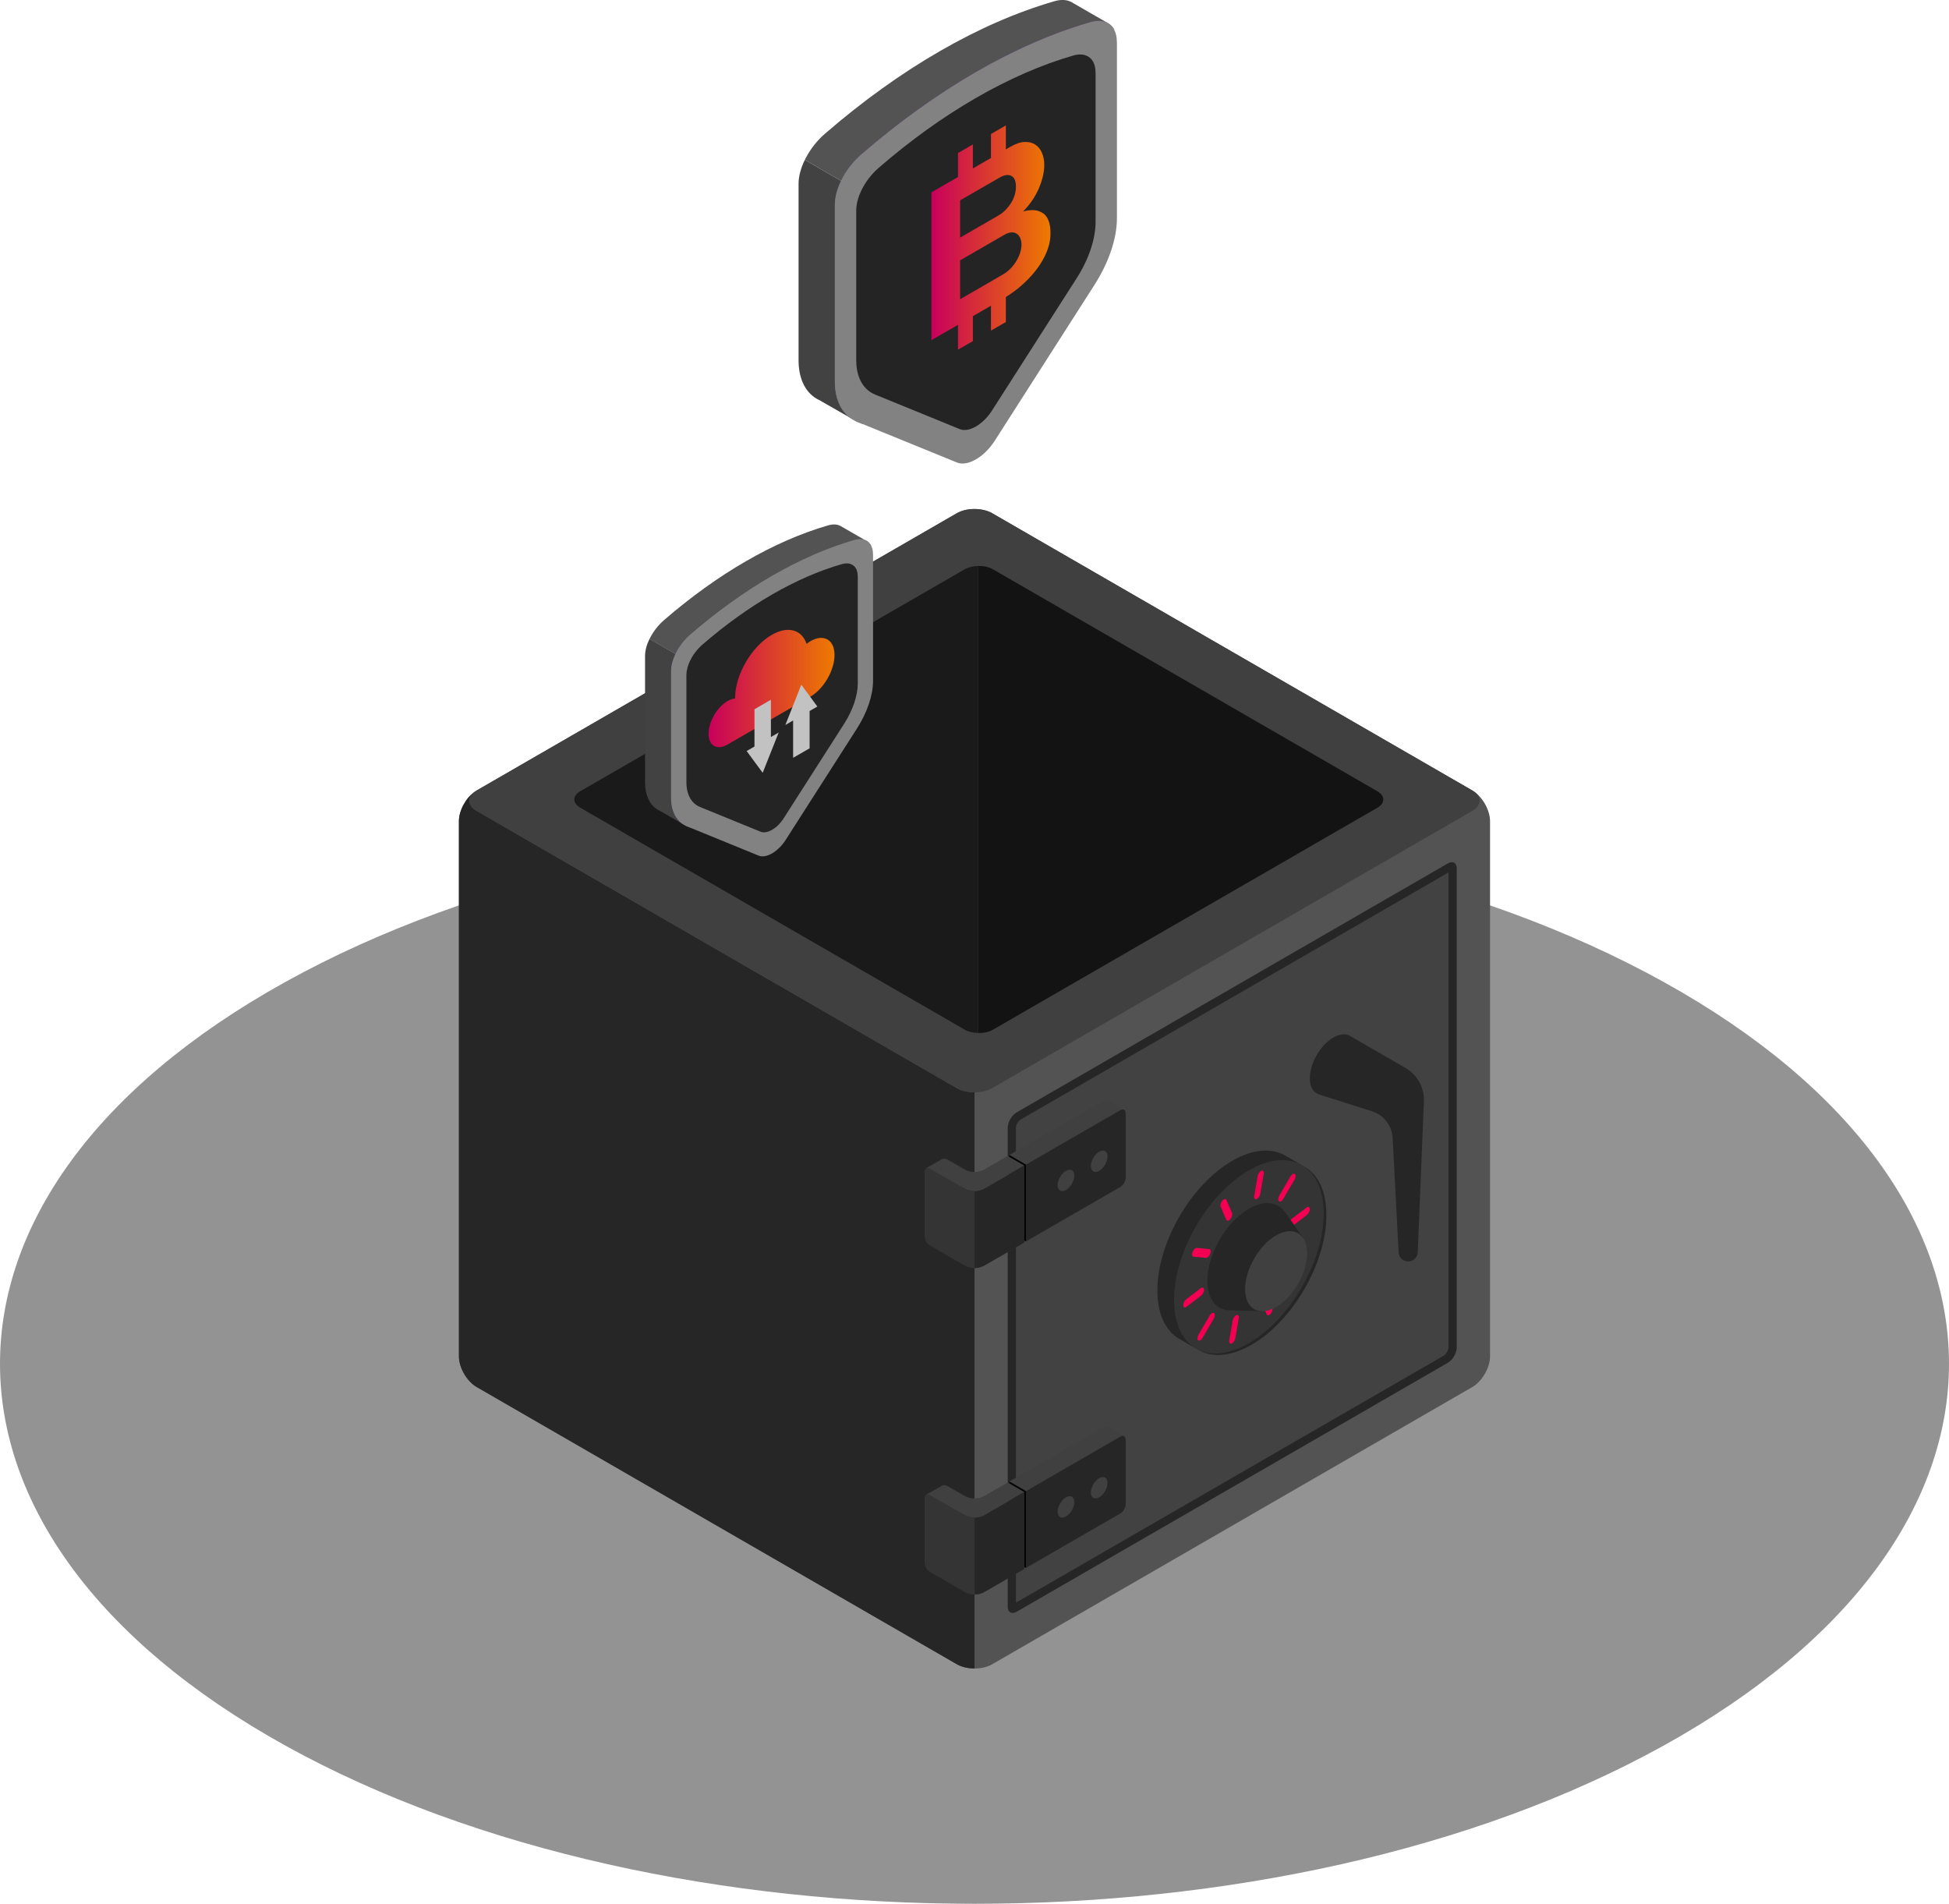
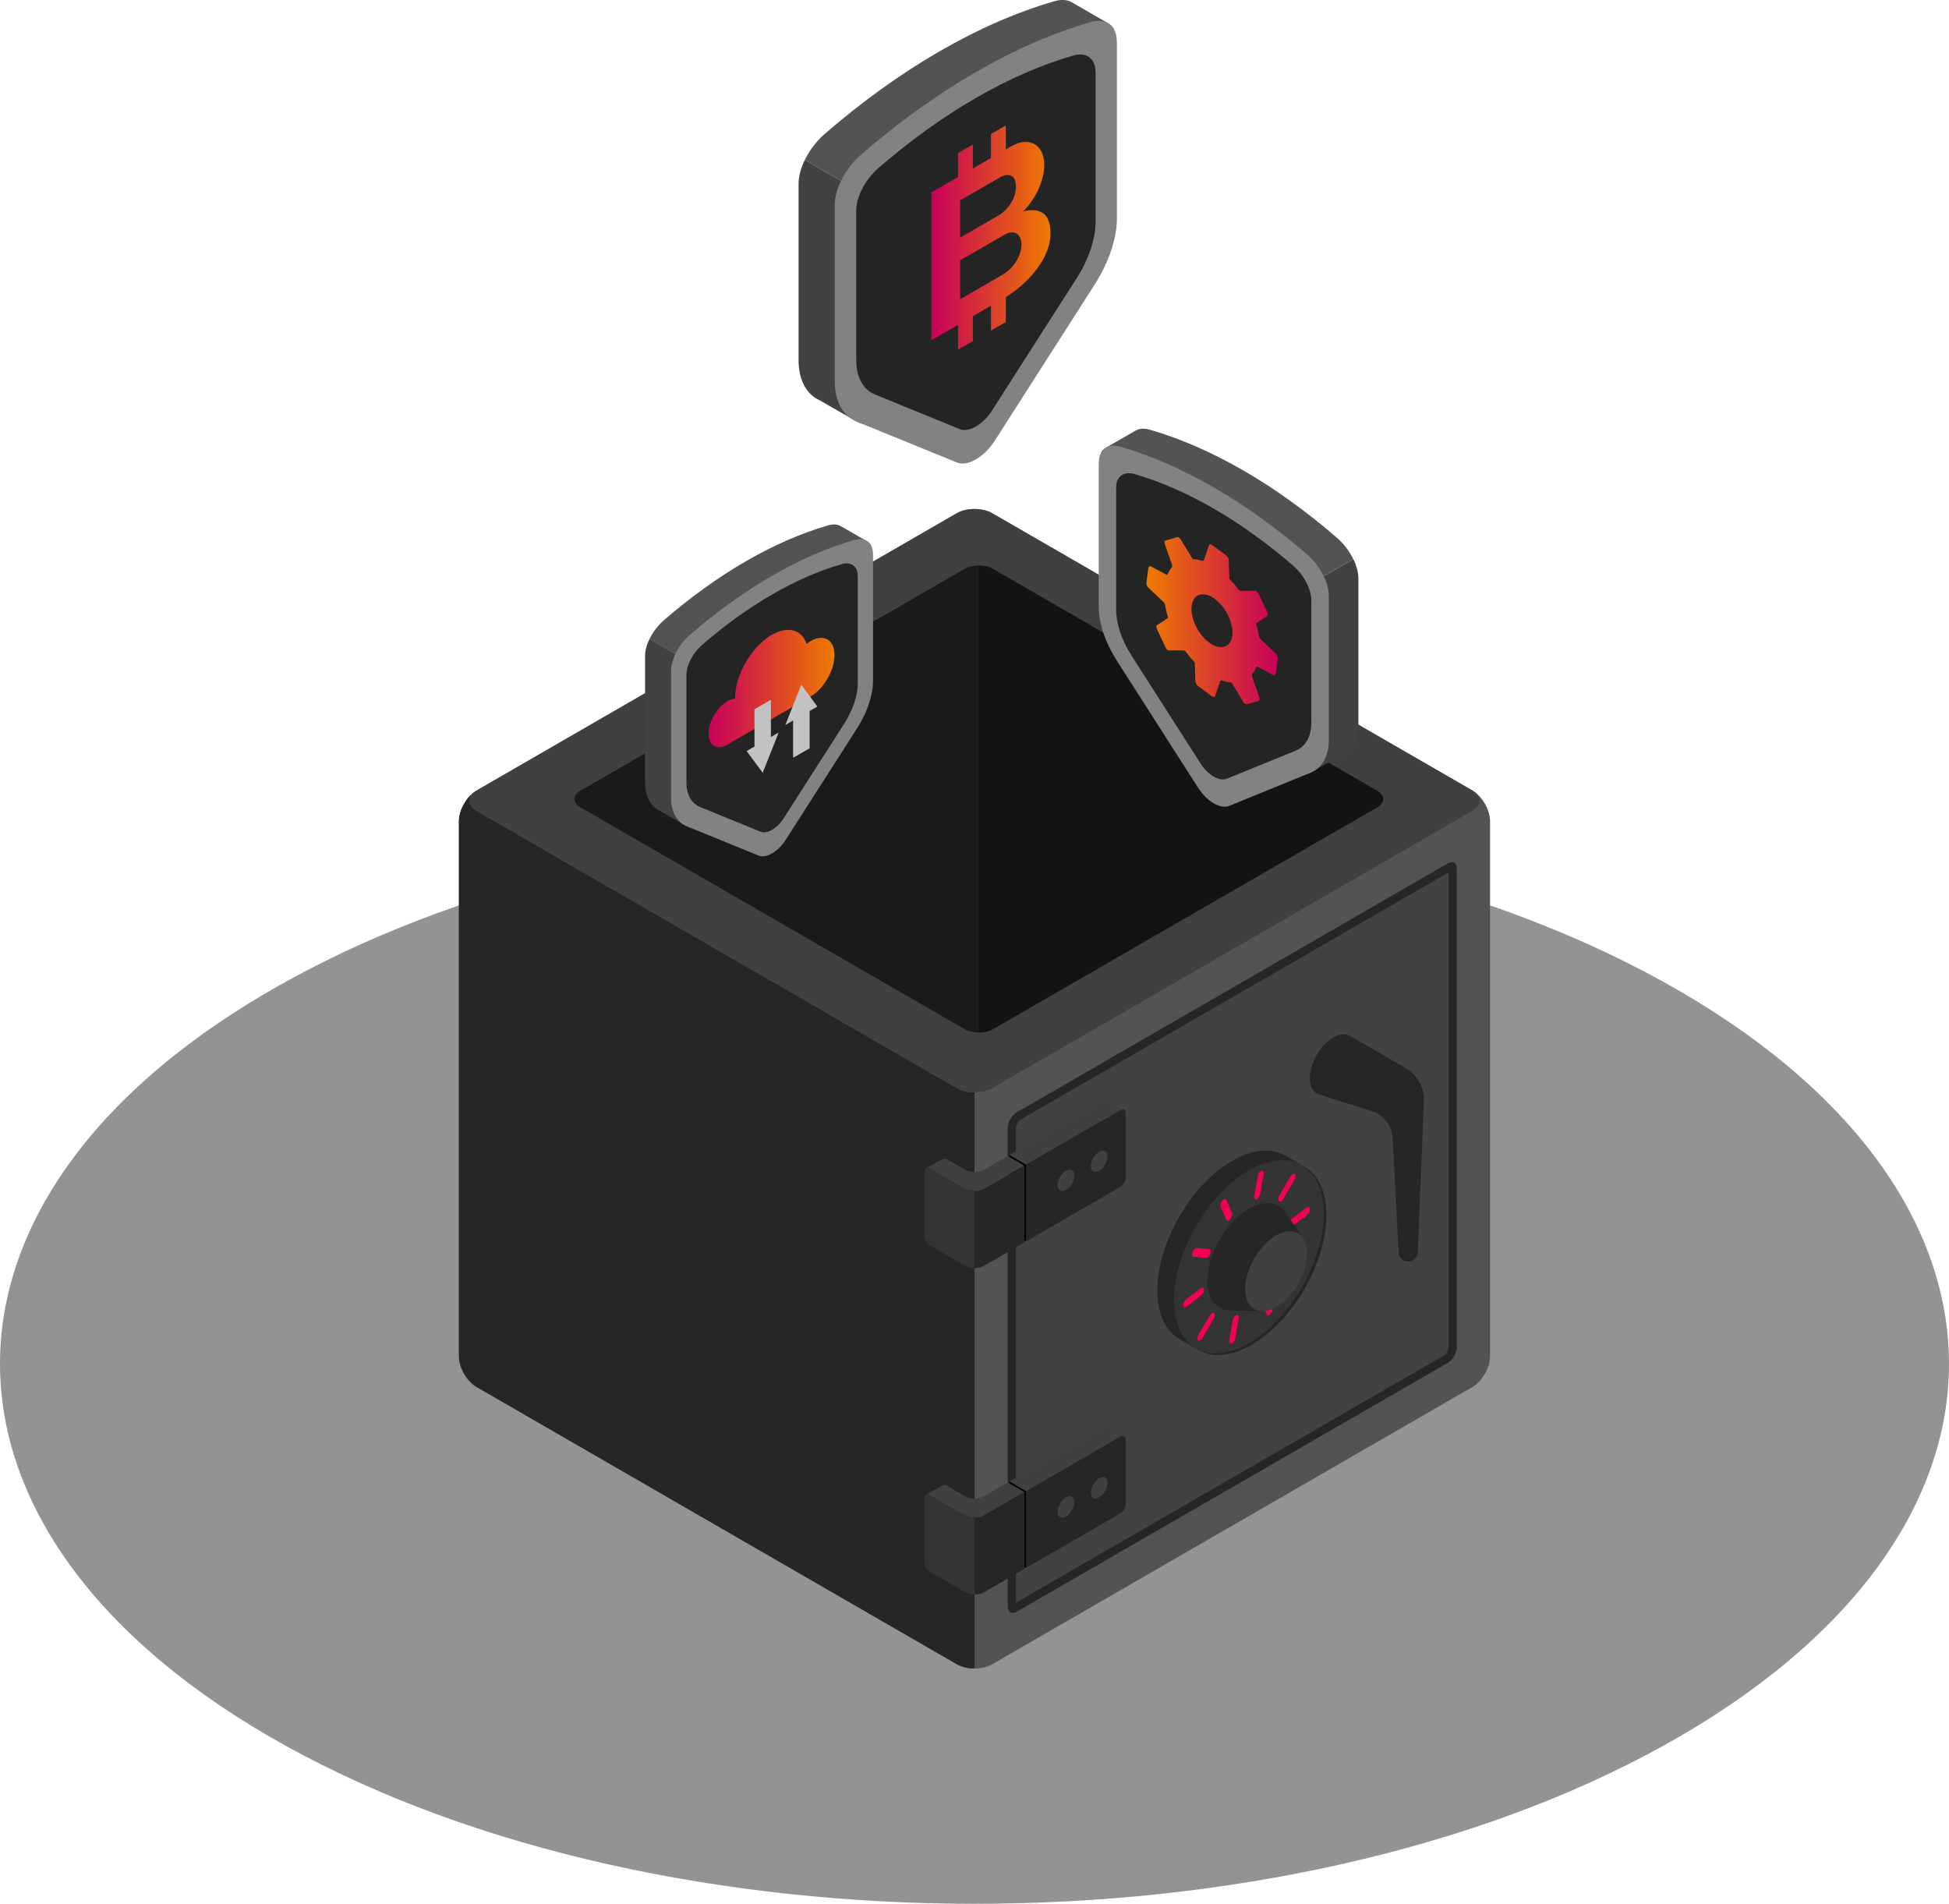
<svg xmlns="http://www.w3.org/2000/svg" xmlns:xlink="http://www.w3.org/1999/xlink" viewBox="0 0 353.57 345.33">
  <defs>
    <linearGradient id="f" x1="168.97" y1="43.1" x2="190.57" y2="43.1" gradientUnits="userSpaceOnUse">
      <stop offset="0" stop-color="#c8005b" />
      <stop offset="1" stop-color="#ee7a00" />
    </linearGradient>
-     <linearGradient id="g" x1="128.53" y1="124.88" x2="151.39" y2="124.88" xlink:href="#f" />
-     <style>.j{fill:#f30053}.k{fill:#c2c2c2}.l{fill:#8e44b9}.n{fill:#242424}.o{fill:#404040}.p{fill:#424242}.r{fill:#535353}.s{fill:#262626}.t{fill:#838282}.u{fill:#343434}</style>
+     <linearGradient id="g" x1="-3256.3" y1="112.59" x2="-3232.49" y2="112.59" gradientTransform="matrix(-1 0 0 1 -3024.52 0)" xlink:href="#f" />
+     <linearGradient id="h" x1="128.53" y1="124.88" x2="151.39" y2="124.88" xlink:href="#f" />
+     <style>.l{fill:#f30053}.m{fill:#c2c2c2}.n{fill:#8e44b9}.p{fill:#242424}.q{fill:#404040}.r{fill:#424242}.t{fill:#535353}.u{fill:#262626}.v{fill:#838282}.w{fill:#343434}</style>
  </defs>
  <g id="b">
    <g id="c">
      <path id="d" d="M51.78 316.64c69.04 38.25 180.97 38.25 250.01 0 69.04-38.25 69.04-100.27 0-138.53-69.04-38.25-180.97-38.25-250.01 0-69.04 38.25-69.04 100.27 0 138.53Z" style="fill:#040404;opacity:.43" />
      <g id="e">
-         <path class="r" d="m173.57 93.1-87.09 50.28c-1.78 1.03-3.22 3.52-3.22 5.57v97.08c0 2.05 1.44 4.54 3.22 5.57l87.09 50.28c1.78 1.03 4.66 1.03 6.43 0l87.09-50.28c1.78-1.03 3.22-3.52 3.22-5.57v-97.08c0-2.05-1.44-4.54-3.22-5.57L180 93.1c-1.78-1.03-4.66-1.03-6.43 0Z" />
-         <path class="s" d="M176.79 198.14v104.5c-1.17 0-2.33-.26-3.22-.77l-87.1-50.28c-1.78-1.02-3.22-3.52-3.22-5.57v-97.08c0-1.92 1.27-4.23 2.89-5.36-1.44 1.03-1.33 2.55.33 3.51l87.1 50.28c.89.51 2.05.77 3.22.77Z" />
-         <path class="o" d="M267.09 143.38 180 93.1c-1.78-1.03-4.66-1.03-6.43 0l-87.09 50.28c-1.78 1.03-1.78 2.69 0 3.71l87.09 50.28c1.78 1.03 4.66 1.03 6.43 0l87.09-50.28c1.78-1.03 1.78-2.69 0-3.71Z" />
-         <path class="s" d="m184.42 201.78 78.24-45.17c.89-.51 1.61-.1 1.61.93v86.86c0 1.03-.72 2.27-1.61 2.79l-78.24 45.17c-.89.51-1.61.1-1.61-.93v-86.86c0-1.03.72-2.27 1.61-2.79Z" />
-         <path class="p" d="M184.3 204.57c0-.5.44-1.25.86-1.5l77.61-44.81v86.14c0 .5-.43 1.25-.86 1.5l-77.61 44.81v-86.14Z" />
-         <path class="o" d="m183.1 209.51 16.98-9.8c.34-.2.77-.2 1.11 0l2.75 1.59-17.83 9.95-3.02-1.74Z" />
-         <path class="s" d="M204.21 201.92v11.71c0 .62-.43 1.36-.96 1.67l-17.14 9.89v-13.93l17.14-9.89c.53-.31.96-.06.96.56Z" />
+         <path class="t" d="m173.57 93.1-87.09 50.28c-1.78 1.03-3.22 3.52-3.22 5.57v97.08c0 2.05 1.44 4.54 3.22 5.57l87.09 50.28c1.78 1.03 4.66 1.03 6.43 0l87.09-50.28c1.78-1.03 3.22-3.52 3.22-5.57v-97.08c0-2.05-1.44-4.54-3.22-5.57L180 93.1c-1.78-1.03-4.66-1.03-6.43 0Z" />
+         <path class="u" d="M176.79 198.14v104.5c-1.17 0-2.33-.26-3.22-.77l-87.1-50.28c-1.78-1.02-3.22-3.52-3.22-5.57v-97.08c0-1.92 1.27-4.23 2.89-5.36-1.44 1.03-1.33 2.55.33 3.51l87.1 50.28c.89.51 2.05.77 3.22.77Z" />
+         <path class="q" d="M267.09 143.38 180 93.1c-1.78-1.03-4.66-1.03-6.43 0l-87.09 50.28c-1.78 1.03-1.78 2.69 0 3.71l87.09 50.28c1.78 1.03 4.66 1.03 6.43 0l87.09-50.28c1.78-1.03 1.78-2.69 0-3.71Z" />
+         <path class="u" d="m184.42 201.78 78.24-45.17c.89-.51 1.61-.1 1.61.93v86.86c0 1.03-.72 2.27-1.61 2.79l-78.24 45.17c-.89.51-1.61.1-1.61-.93v-86.86c0-1.03.72-2.27 1.61-2.79Z" />
+         <path class="r" d="M184.3 204.57c0-.5.44-1.25.86-1.5l77.61-44.81v86.14c0 .5-.43 1.25-.86 1.5l-77.61 44.81v-86.14Z" />
+         <path class="q" d="m183.1 209.51 16.98-9.8c.34-.2.77-.2 1.11 0l2.75 1.59-17.83 9.95-3.02-1.74Z" />
+         <path class="u" d="M204.21 201.92v11.71c0 .62-.43 1.36-.96 1.67l-17.14 9.89v-13.93l17.14-9.89c.53-.31.96-.06.96.56Z" />
        <path d="m183.1 209.51 3.01 1.74v13.94l-3.01-1.74v-13.94z" />
-         <path class="o" d="M193.38 212.38c.83-.48 1.51-.09 1.51.87s-.68 2.13-1.51 2.61-1.51.09-1.51-.87.68-2.13 1.51-2.61ZM199.41 208.9c.83-.48 1.51-.09 1.51.87s-.68 2.13-1.51 2.61-1.51.09-1.51-.87.68-2.13 1.51-2.61Z" />
+         <path class="q" d="M193.38 212.38c.83-.48 1.51-.09 1.51.87s-.68 2.13-1.51 2.61-1.51.09-1.51-.87.68-2.13 1.51-2.61ZM199.41 208.9c.83-.48 1.51-.09 1.51.87s-.68 2.13-1.51 2.61-1.51.09-1.51-.87.68-2.13 1.51-2.61Z" />
        <g>
-           <path class="o" d="m182.82 209.68-4.18 2.41c-1.15.66-2.56.66-3.71 0l-3.06-1.76c-.34-.2-.77-.2-1.11 0l-2.73 1.57 6.9 3.67c1.15.66 2.57.66 3.71 0l7.19-4.15-3.02-1.74Z" />
-           <path class="u" d="m168.7 225.91 6.23 3.6c1.15.66 2.57.66 3.71 0l7.19-4.15v-13.93l-7.19 4.15c-1.15.66-2.56.66-3.71 0l-6.23-3.6c-.53-.31-.96-.06-.96.56v11.71c0 .62.43 1.36.96 1.67Z" />
-           <path class="s" d="M176.8 230.01c.64 0 1.27-.17 1.84-.5l7.19-4.15v-13.93l-7.19 4.15c-.57.33-1.2.49-1.84.5v13.93Z" />
+           <path class="q" d="m182.82 209.68-4.18 2.41c-1.15.66-2.56.66-3.71 0l-3.06-1.76c-.34-.2-.77-.2-1.11 0l-2.73 1.57 6.9 3.67c1.15.66 2.57.66 3.71 0l7.19-4.15-3.02-1.74Z" />
+           <path class="w" d="m168.7 225.91 6.23 3.6c1.15.66 2.57.66 3.71 0l7.19-4.15v-13.93l-7.19 4.15c-1.15.66-2.56.66-3.71 0l-6.23-3.6c-.53-.31-.96-.06-.96.56v11.71c0 .62.43 1.36.96 1.67Z" />
+           <path class="u" d="M176.8 230.01c.64 0 1.27-.17 1.84-.5l7.19-4.15v-13.93l-7.19 4.15c-.57.33-1.2.49-1.84.5v13.93Z" />
        </g>
        <g>
-           <path class="o" d="m183.1 268.73 16.98-9.8c.34-.2.77-.2 1.11 0l2.75 1.59-17.83 9.95-3.02-1.74Z" />
-           <path class="s" d="M204.21 261.14v11.71c0 .62-.43 1.36-.96 1.67l-17.14 9.89v-13.93l17.14-9.89c.53-.31.96-.06.96.56Z" />
+           <path class="q" d="m183.1 268.73 16.98-9.8c.34-.2.77-.2 1.11 0l2.75 1.59-17.83 9.95-3.02-1.74Z" />
+           <path class="u" d="M204.21 261.14v11.71c0 .62-.43 1.36-.96 1.67l-17.14 9.89v-13.93l17.14-9.89c.53-.31.96-.06.96.56Z" />
          <path d="m183.1 268.73 3.01 1.74v13.94l-3.01-1.74v-13.94z" />
-           <path class="o" d="M193.38 271.6c.83-.48 1.51-.09 1.51.87s-.68 2.13-1.51 2.61-1.51.09-1.51-.87.68-2.13 1.51-2.61ZM199.41 268.12c.83-.48 1.51-.09 1.51.87s-.68 2.13-1.51 2.61-1.51.09-1.51-.87.68-2.13 1.51-2.61Z" />
+           <path class="q" d="M193.38 271.6c.83-.48 1.51-.09 1.51.87s-.68 2.13-1.51 2.61-1.51.09-1.51-.87.68-2.13 1.51-2.61ZM199.41 268.12c.83-.48 1.51-.09 1.51.87s-.68 2.13-1.51 2.61-1.51.09-1.51-.87.68-2.13 1.51-2.61Z" />
          <g>
-             <path class="o" d="m182.82 268.9-4.18 2.41c-1.15.66-2.56.66-3.71 0l-3.06-1.76c-.34-.2-.77-.2-1.11 0l-2.73 1.57 6.9 3.67c1.15.66 2.57.66 3.71 0l7.19-4.15-3.02-1.74Z" />
-             <path class="u" d="m168.7 285.13 6.23 3.6c1.15.66 2.57.66 3.71 0l7.19-4.15v-13.93l-7.19 4.15c-1.15.66-2.56.66-3.71 0l-6.23-3.6c-.53-.31-.96-.06-.96.56v11.71c0 .62.43 1.36.96 1.67Z" />
-             <path class="s" d="M176.8 289.23c.64 0 1.27-.17 1.84-.5l7.19-4.15v-13.93l-7.19 4.15c-.57.33-1.2.49-1.84.5v13.93Z" />
+             <path class="q" d="m182.82 268.9-4.18 2.41c-1.15.66-2.56.66-3.71 0l-3.06-1.76c-.34-.2-.77-.2-1.11 0l-2.73 1.57 6.9 3.67c1.15.66 2.57.66 3.71 0l7.19-4.15-3.02-1.74Z" />
+             <path class="w" d="m168.7 285.13 6.23 3.6c1.15.66 2.57.66 3.71 0l7.19-4.15v-13.93l-7.19 4.15c-1.15.66-2.56.66-3.71 0l-6.23-3.6c-.53-.31-.96-.06-.96.56v11.71c0 .62.43 1.36.96 1.67Z" />
+             <path class="u" d="M176.8 289.23c.64 0 1.27-.17 1.84-.5l7.19-4.15v-13.93l-7.19 4.15c-.57.33-1.2.49-1.84.5v13.93Z" />
          </g>
        </g>
        <g>
-           <path class="s" d="m235.72 212.26.51-.88-3.07-1.77-.04-.02-.06-.03c-2.45-1.37-5.81-1.15-9.52 1-7.5 4.33-13.58 14.86-13.58 23.51 0 4.25 1.47 7.25 3.84 8.71l.09.06s.06.03.09.05l3.07 1.77.52-.9c1.8-.02 3.83-.61 5.97-1.85 7.5-4.33 13.58-14.86 13.58-23.51 0-2.49-.5-4.55-1.4-6.12Z" />
-           <ellipse class="s" cx="227.05" cy="228.25" rx="19.2" ry="11.08" transform="rotate(-60 227.056 228.2474)" />
-           <ellipse class="u" cx="226.56" cy="227.97" rx="19.2" ry="11.08" transform="rotate(-60 226.5574 227.971)" />
-           <path class="j" d="M227.95 217.51c-.3.11-.49-.14-.42-.57l.62-3.61c.07-.42.38-.86.68-.97s.49.14.42.57l-.62 3.61c-.07.42-.38.86-.68.97ZM222.84 221.41c-.17.06-.32.01-.39-.15l-1.01-2.36c-.12-.28.02-.78.31-1.12.29-.34.62-.39.74-.11l1.01 2.36c.12.28-.02.78-.31 1.12-.11.13-.24.22-.35.27ZM218.93 228.14c-.06.02-.11.03-.16.02l-2.26-.21c-.27-.03-.35-.4-.18-.84.16-.44.51-.77.78-.75l2.26.21c.27.03.35.4.18.84-.13.35-.38.64-.61.72ZM215.08 237.13c-.23.09-.41-.04-.43-.34-.02-.37.21-.86.52-1.1l2.64-2.01c.31-.24.58-.13.61.24.02.37-.21.86-.52 1.1l-2.64 2.01c-.06.05-.12.08-.18.1ZM217.66 243.16c-.11.04-.22.04-.3-.03-.2-.16-.17-.62.06-1.03l2.02-3.47c.24-.41.59-.61.8-.45.2.16.17.62-.06 1.03l-2.02 3.47c-.14.25-.33.42-.5.48ZM223.42 243.7c-.3.11-.49-.14-.42-.57l.62-3.61c.07-.42.38-.86.68-.97.3-.11.49.14.42.57l-.62 3.61c-.07.42-.38.86-.68.97ZM230.17 238.56c-.17.06-.32.01-.39-.15l-1.01-2.36c-.12-.28.02-.78.31-1.12.29-.34.62-.39.74-.11l1.01 2.36c.12.28-.02.78-.31 1.12-.11.13-.24.22-.35.27ZM235.32 229.69c-.06.02-.11.03-.16.02l-2.26-.21c-.27-.03-.35-.4-.18-.84.16-.44.51-.77.78-.75l2.26.21c.27.03.35.4.18.84-.13.35-.38.64-.61.72ZM234.27 222.5c-.23.09-.41-.04-.43-.34-.02-.37.21-.86.52-1.1l2.64-2.01c.31-.24.58-.13.61.24.02.37-.21.86-.52 1.1l-2.64 2.01c-.06.05-.12.08-.18.1ZM232.32 217.93c-.11.04-.22.03-.3-.03-.2-.16-.17-.62.06-1.03l2.02-3.47c.24-.41.59-.61.8-.45.2.16.17.62-.06 1.03l-2.02 3.47c-.14.25-.33.42-.5.48Z" />
-           <path class="s" d="M233.15 219.92c-1.29-1.91-3.75-2.29-6.58-.66-4.17 2.4-7.54 8.25-7.54 13.06 0 3.43 1.73 5.4 4.23 5.37l5.8.15 7.3-13.36-3.19-4.57Z" />
-           <path class="o" d="M231.5 224.09c-3.11 1.79-5.62 6.15-5.62 9.74s2.52 5.04 5.62 3.25c3.11-1.79 5.62-6.15 5.62-9.74s-2.52-5.04-5.62-3.25Z" />
+           <path class="u" d="m235.72 212.26.51-.88-3.07-1.77-.04-.02-.06-.03c-2.45-1.37-5.81-1.15-9.52 1-7.5 4.33-13.58 14.86-13.58 23.51 0 4.25 1.47 7.25 3.84 8.71l.09.06s.06.03.09.05l3.07 1.77.52-.9c1.8-.02 3.83-.61 5.97-1.85 7.5-4.33 13.58-14.86 13.58-23.51 0-2.49-.5-4.55-1.4-6.12Z" />
+           <ellipse class="u" cx="227.05" cy="228.25" rx="19.2" ry="11.08" transform="rotate(-60 227.056 228.2474)" />
+           <ellipse class="w" cx="226.56" cy="227.97" rx="19.2" ry="11.08" transform="rotate(-60 226.5574 227.971)" />
+           <path class="l" d="M227.95 217.51c-.3.11-.49-.14-.42-.57l.62-3.61c.07-.42.38-.86.68-.97s.49.14.42.57l-.62 3.61c-.07.42-.38.86-.68.97ZM222.84 221.41c-.17.06-.32.01-.39-.15l-1.01-2.36c-.12-.28.02-.78.31-1.12.29-.34.62-.39.74-.11l1.01 2.36c.12.28-.02.78-.31 1.12-.11.13-.24.22-.35.27ZM218.93 228.14c-.06.02-.11.03-.16.02l-2.26-.21c-.27-.03-.35-.4-.18-.84.16-.44.51-.77.78-.75l2.26.21c.27.03.35.4.18.84-.13.35-.38.64-.61.72ZM215.08 237.13c-.23.09-.41-.04-.43-.34-.02-.37.21-.86.52-1.1l2.64-2.01c.31-.24.58-.13.61.24.02.37-.21.86-.52 1.1l-2.64 2.01c-.06.05-.12.08-.18.1ZM217.66 243.16c-.11.04-.22.04-.3-.03-.2-.16-.17-.62.06-1.03l2.02-3.47c.24-.41.59-.61.8-.45.2.16.17.62-.06 1.03l-2.02 3.47c-.14.25-.33.42-.5.48ZM223.42 243.7c-.3.11-.49-.14-.42-.57l.62-3.61c.07-.42.38-.86.68-.97.3-.11.49.14.42.57l-.62 3.61c-.07.42-.38.86-.68.97ZM230.17 238.56c-.17.06-.32.01-.39-.15l-1.01-2.36c-.12-.28.02-.78.31-1.12.29-.34.62-.39.74-.11l1.01 2.36c.12.28-.02.78-.31 1.12-.11.13-.24.22-.35.27ZM235.32 229.69c-.06.02-.11.03-.16.02l-2.26-.21c-.27-.03-.35-.4-.18-.84.16-.44.51-.77.78-.75l2.26.21c.27.03.35.4.18.84-.13.35-.38.64-.61.72ZM234.27 222.5c-.23.09-.41-.04-.43-.34-.02-.37.21-.86.52-1.1l2.64-2.01c.31-.24.58-.13.61.24.02.37-.21.86-.52 1.1l-2.64 2.01c-.06.05-.12.08-.18.1ZM232.32 217.93c-.11.04-.22.03-.3-.03-.2-.16-.17-.62.06-1.03l2.02-3.47c.24-.41.59-.61.8-.45.2.16.17.62-.06 1.03l-2.02 3.47c-.14.25-.33.42-.5.48Z" />
+           <path class="u" d="M233.15 219.92c-1.29-1.91-3.75-2.29-6.58-.66-4.17 2.4-7.54 8.25-7.54 13.06 0 3.43 1.73 5.4 4.23 5.37l5.8.15 7.3-13.36-3.19-4.57Z" />
+           <path class="q" d="M231.5 224.09c-3.11 1.79-5.62 6.15-5.62 9.74s2.52 5.04 5.62 3.25c3.11-1.79 5.62-6.15 5.62-9.74s-2.52-5.04-5.62-3.25Z" />
        </g>
-         <path class="s" d="M258.31 199.78c.1-2.48-1.18-4.81-3.33-6.06l-10.06-5.81-.04-.03c-.77-.43-1.83-.36-2.99.31-2.36 1.36-4.27 4.67-4.27 7.39 0 1.52.6 2.54 1.54 2.9s.04.02.06.02l9.67 3.07c2.14.68 3.63 2.61 3.75 4.85l1.08 20.66c0 .96.78 1.74 1.74 1.74s1.74-.78 1.74-1.74l1.11-27.32Z" />
+         <path class="u" d="M258.31 199.78c.1-2.48-1.18-4.81-3.33-6.06l-10.06-5.81-.04-.03c-.77-.43-1.83-.36-2.99.31-2.36 1.36-4.27 4.67-4.27 7.39 0 1.52.6 2.54 1.54 2.9s.04.02.06.02l9.67 3.07c2.14.68 3.63 2.61 3.75 4.85l1.08 20.66c0 .96.78 1.74 1.74 1.74s1.74-.78 1.74-1.74l1.11-27.32Z" />
        <g>
-           <path d="m174.99 103.27-69.74 40.26c-1.42.82-1.42 2.15 0 2.97l69.74 40.26c.68.39 1.55.59 2.44.61v-84.71c-.89.02-1.76.22-2.44.61Z" style="fill:#1a1a1a" />
-           <path d="m249.88 143.53-69.74-40.26c-.75-.43-1.74-.63-2.71-.61v84.72c.98.02 1.97-.18 2.71-.61l69.74-40.26c1.42-.82 1.42-2.15 0-2.97Z" style="fill:#131313" />
+           <path d="m174.99 103.19-69.74 40.26c-1.42.82-1.42 2.15 0 2.97l69.74 40.26c.68.39 1.55.59 2.44.61v-84.71c-.89.02-1.76.22-2.44.61Z" style="fill:#1a1a1a" />
+           <path d="m249.88 143.45-69.74-40.26c-.75-.43-1.74-.63-2.71-.61v84.72c.98.02 1.97-.18 2.71-.61l69.74-40.26c1.42-.82 1.42-2.15 0-2.97Z" style="fill:#131313" />
        </g>
      </g>
-       <path class="r" d="M202.12 5.36c-.45 0-.95.07-1.47.22-.98.28-1.96.59-2.95.92-1.41.47-2.82.98-4.24 1.54-.68.27-1.36.54-2.04.83-1.75.74-3.52 1.54-5.28 2.41-.69.34-1.38.69-2.08 1.05-1.41.73-2.82 1.51-4.23 2.32-.42.24-.83.49-1.25.73-.43.26-.87.52-1.3.78-2.02 1.24-4.04 2.55-6.05 3.95-.28.19-.56.39-.83.58-2 1.41-3.99 2.9-5.98 4.46-.53.42-1.06.84-1.59 1.27-1.28 1.04-2.55 2.1-3.82 3.2-1.54 1.33-2.81 3.04-3.65 4.79l-2.76-1.59-6.6-3.81c.06-.13.13-.26.2-.39.84-1.6 2.03-3.13 3.44-4.35 6.8-5.89 13.81-10.92 20.82-14.97 7.01-4.05 14.02-7.11 20.82-9.08 1.23-.36 2.3-.28 3.11.17l6.54 3.77s.03.02.04.02l.11.07c.43.26.78.63 1.04 1.1Z" />
-       <path class="p" d="m156.49 76.91-.96-.39h-.02l-1.11-.64-.22-.13-5.45-3.12c-.35-.16-.67-.34-.98-.56-1.85-1.31-2.88-3.67-2.88-6.72V33.34c0-1.35.41-2.86 1.13-4.33l6.6 3.81 2.76 1.59c-.7 1.46-1.11 2.95-1.11 4.29v32c0 1.55.26 2.92.77 4.07.37.84.87 1.56 1.48 2.14Z" />
-       <path class="l" d="m201.4 4.49-8.16 4.42v25.34c0 3.65-1.46 8-4.07 12.06l-18.1 28.28c-1.89 2.96-4.94 4.72-6.83 3.94l-9.52-3.89-.34 1.25c-1.88-1.31-2.92-3.68-2.92-6.75v-32c0-1.33.4-2.83 1.11-4.29.84-1.75 2.12-3.46 3.65-4.79 6.8-5.89 13.81-10.92 20.82-14.97 7.01-4.05 14.02-7.11 20.82-9.07.52-.15 1.01-.22 1.47-.22s.87.07 1.24.21l.83.48Z" />
-       <path class="t" d="M202.62 7.6v32.01c0 3.65-1.47 8-4.07 12.06l-18.1 28.29c-1.89 2.96-4.94 4.72-6.83 3.94l-17.14-6.99-.96-.39h-.02c-.4-.17-.77-.38-1.12-.61-.05-.04-.1-.07-.15-.11-.02-.02-.04-.03-.06-.05-.12-.09-.24-.19-.35-.29-.04-.04-.08-.07-.12-.11-.05-.04-.09-.09-.14-.13l-.1-.1c-.11-.12-.22-.25-.33-.38-.03-.04-.06-.07-.09-.11-.06-.07-.11-.15-.17-.23-.02-.03-.05-.07-.07-.1-.02-.03-.05-.07-.07-.11-.03-.05-.07-.1-.1-.16-.03-.04-.05-.09-.08-.13l-.18-.33c-.03-.05-.05-.11-.08-.16-.06-.13-.12-.26-.17-.39-.02-.04-.04-.09-.05-.14 0-.02-.02-.04-.02-.06-.02-.04-.03-.09-.05-.13-.01-.03-.02-.07-.04-.1l-.06-.18-.06-.18c-.01-.03-.02-.06-.03-.1-.01-.05-.03-.11-.04-.16v-.02c-.02-.07-.03-.13-.05-.2-.01-.06-.03-.12-.04-.18-.02-.08-.03-.16-.05-.24-.02-.09-.03-.17-.04-.25 0-.05-.02-.1-.02-.15l-.03-.18c-.02-.15-.04-.31-.05-.47 0-.06-.01-.11-.01-.17 0-.04 0-.09-.01-.13 0-.09-.01-.18-.01-.27 0-.18-.01-.36-.01-.55V37.14c0-1.33.4-2.83 1.11-4.29 0-.01.01-.02.02-.04.06-.13.12-.25.19-.38.05-.09.09-.18.14-.27.05-.1.11-.19.16-.29.04-.06.07-.12.11-.19.03-.05.06-.11.1-.16.06-.1.12-.19.18-.29.05-.08.11-.17.17-.25.08-.13.17-.25.26-.38.07-.1.15-.21.23-.31.08-.1.15-.2.24-.3.05-.06.1-.13.16-.19.13-.16.26-.31.39-.46.15-.17.31-.34.47-.5.13-.13.26-.26.39-.38.14-.14.29-.27.44-.4 6.8-5.89 13.81-10.92 20.82-14.97 7.01-4.05 14.02-7.11 20.82-9.07.52-.15 1.01-.22 1.47-.22s.87.07 1.24.21c.12.04.24.1.35.15.02 0 .03.02.04.02l.11.07c.11.07.22.15.33.23.28.23.52.52.71.87.33.6.51 1.35.51 2.25Z" />
-       <path class="n" d="M198.75 13.1v27.16c0 3.1-1.24 6.79-3.45 10.24l-15.36 24c-1.61 2.51-4.19 4-5.8 3.35l-15.36-6.27c-.35-.14-.67-.32-.97-.52-1.6-1.11-2.48-3.12-2.48-5.73V38.17c0-1.13.34-2.4.94-3.64.71-1.49 1.8-2.93 3.1-4.06 5.77-5 11.72-9.27 17.67-12.7 5.95-3.43 11.9-6.04 17.67-7.7.44-.13.86-.19 1.24-.19s.74.06 1.05.18c1.09.4 1.74 1.48 1.74 3.05Z" />
+       <path class="t" d="M202.12 5.36c-.45 0-.95.07-1.47.22-.98.28-1.96.59-2.95.92-1.41.47-2.82.98-4.24 1.54-.68.27-1.36.54-2.04.83-1.75.74-3.52 1.54-5.28 2.41-.69.34-1.38.69-2.08 1.05-1.41.73-2.82 1.51-4.23 2.32-.42.24-.83.49-1.25.73-.43.26-.87.52-1.3.78-2.02 1.24-4.04 2.55-6.05 3.95-.28.19-.56.39-.83.58-2 1.41-3.99 2.9-5.98 4.46-.53.42-1.06.84-1.59 1.27-1.28 1.04-2.55 2.1-3.82 3.2-1.54 1.33-2.81 3.04-3.65 4.79l-2.76-1.59-6.6-3.81c.06-.13.13-.26.2-.39.84-1.6 2.03-3.13 3.44-4.35 6.8-5.89 13.81-10.92 20.82-14.97 7.01-4.05 14.02-7.11 20.82-9.08 1.23-.36 2.3-.28 3.11.17l6.54 3.77s.03.02.04.02l.11.07c.43.26.78.63 1.04 1.1Z" />
+       <path class="r" d="m156.49 76.91-.96-.39h-.02l-1.11-.64-.22-.13-5.45-3.12c-.35-.16-.67-.34-.98-.56-1.85-1.31-2.88-3.67-2.88-6.72V33.34c0-1.35.41-2.86 1.13-4.33l6.6 3.81 2.76 1.59c-.7 1.46-1.11 2.95-1.11 4.29v32c0 1.55.26 2.92.77 4.07.37.84.87 1.56 1.48 2.14Z" />
+       <path class="n" d="m201.4 4.49-8.16 4.42v25.34c0 3.65-1.46 8-4.07 12.06l-18.1 28.28c-1.89 2.96-4.94 4.72-6.83 3.94l-9.52-3.89-.34 1.25c-1.88-1.31-2.92-3.68-2.92-6.75v-32c0-1.33.4-2.83 1.11-4.29.84-1.75 2.12-3.46 3.65-4.79 6.8-5.89 13.81-10.92 20.82-14.97 7.01-4.05 14.02-7.11 20.82-9.07.52-.15 1.01-.22 1.47-.22s.87.07 1.24.21l.83.48Z" />
+       <path class="v" d="M202.62 7.6v32.01c0 3.65-1.47 8-4.07 12.06l-18.1 28.29c-1.89 2.96-4.94 4.72-6.83 3.94l-17.14-6.99-.96-.39h-.02c-.4-.17-.77-.38-1.12-.61-.05-.04-.1-.07-.15-.11-.02-.02-.04-.03-.06-.05-.12-.09-.24-.19-.35-.29-.04-.04-.08-.07-.12-.11-.05-.04-.09-.09-.14-.13l-.1-.1c-.11-.12-.22-.25-.33-.38-.03-.04-.06-.07-.09-.11-.06-.07-.11-.15-.17-.23-.02-.03-.05-.07-.07-.1-.02-.03-.05-.07-.07-.11-.03-.05-.07-.1-.1-.16-.03-.04-.05-.09-.08-.13l-.18-.33c-.03-.05-.05-.11-.08-.16-.06-.13-.12-.26-.17-.39-.02-.04-.04-.09-.05-.14 0-.02-.02-.04-.02-.06-.02-.04-.03-.09-.05-.13-.01-.03-.02-.07-.04-.1l-.06-.18-.06-.18c-.01-.03-.02-.06-.03-.1-.01-.05-.03-.11-.04-.16v-.02c-.02-.07-.03-.13-.05-.2-.01-.06-.03-.12-.04-.18-.02-.08-.03-.16-.05-.24-.02-.09-.03-.17-.04-.25 0-.05-.02-.1-.02-.15l-.03-.18c-.02-.15-.04-.31-.05-.47 0-.06-.01-.11-.01-.17 0-.04 0-.09-.01-.13 0-.09-.01-.18-.01-.27 0-.18-.01-.36-.01-.55V37.14c0-1.33.4-2.83 1.11-4.29 0-.01.01-.02.02-.04.06-.13.12-.25.19-.38.05-.09.09-.18.14-.27.05-.1.11-.19.16-.29.04-.06.07-.12.11-.19.03-.05.06-.11.1-.16.06-.1.12-.19.18-.29.05-.08.11-.17.17-.25.08-.13.17-.25.26-.38.07-.1.15-.21.23-.31.08-.1.15-.2.24-.3.05-.06.1-.13.16-.19.13-.16.26-.31.39-.46.15-.17.31-.34.47-.5.13-.13.26-.26.39-.38.14-.14.29-.27.44-.4 6.8-5.89 13.81-10.92 20.82-14.97 7.01-4.05 14.02-7.11 20.82-9.07.52-.15 1.01-.22 1.47-.22s.87.07 1.24.21c.12.04.24.1.35.15.02 0 .03.02.04.02l.11.07c.11.07.22.15.33.23.28.23.52.52.71.87.33.6.51 1.35.51 2.25Z" />
+       <path class="p" d="M198.75 13.1v27.16c0 3.1-1.24 6.79-3.45 10.24l-15.36 24c-1.61 2.51-4.19 4-5.8 3.35l-15.36-6.27c-.35-.14-.67-.32-.97-.52-1.6-1.11-2.48-3.12-2.48-5.73V38.17c0-1.13.34-2.4.94-3.64.71-1.49 1.8-2.93 3.1-4.06 5.77-5 11.72-9.27 17.67-12.7 5.95-3.43 11.9-6.04 17.67-7.7.44-.13.86-.19 1.24-.19s.74.06 1.05.18c1.09.4 1.74 1.48 1.74 3.05Z" />
      <path d="M189.23 38.7c-.89-.65-2.11-.77-3.64-.33 1.26-1.28 2.21-2.68 2.87-4.21.65-1.52.98-2.94.98-4.25 0-.83-.15-1.57-.43-2.22-.29-.65-.7-1.15-1.23-1.48-.53-.34-1.17-.49-1.93-.46-.75.03-1.6.32-2.53.86l-.85.49v-4.35l-2.7 1.56v4.35l-3.28 1.89V26.2l-2.7 1.56v4.35l-4.82 2.78V61.7l4.82-2.78v4.51l2.7-1.56v-4.52l3.28-1.9v4.52l1.04-.6 1.66-.96v-4.53c.98-.61 1.91-1.29 2.8-2.06.31-.27.61-.55.9-.83.68-.67 1.3-1.36 1.85-2.09.79-1.04 1.42-2.11 1.87-3.23.18-.44.32-.89.43-1.33.17-.68.25-1.36.25-2.05 0-1.76-.45-2.97-1.34-3.62Zm-15.05-2.36 7.18-4.14c.4-.23.77-.37 1.11-.43.36-.06.69-.02.98.13.57.28.85.93.85 1.96s-.31 2.07-.93 3.03c-.28.43-.58.81-.91 1.15-.41.42-.85.77-1.34 1.05l-4.64 2.68-2.31 1.33v-6.76Zm10.88 9.54c-.18.53-.42 1.04-.72 1.53s-.66.94-1.08 1.36c-.25.25-.52.48-.8.68-.18.13-.36.25-.55.36l-2.15 1.24-5.59 3.23v-7.06l2.31-1.33 5.7-3.29c.1-.06.19-.11.28-.15.34-.17.67-.26.96-.29.38-.03.7.04.98.21.28.17.5.42.66.77.16.35.25.76.25 1.24s-.09.98-.26 1.51Z" style="fill:url(#f)" />
      <g>
-         <path class="r" d="M158.02 98.96c-.32 0-.68.05-1.05.16-.7.2-1.41.42-2.11.66-1.01.33-2.02.7-3.04 1.1-.49.19-.97.39-1.46.6-1.26.53-2.52 1.1-3.78 1.73-.49.24-.99.49-1.49.75-1.01.53-2.02 1.08-3.03 1.66-.3.17-.6.35-.9.53-.31.18-.62.37-.93.56-1.45.88-2.89 1.83-4.33 2.83l-.6.42c-1.43 1.01-2.86 2.07-4.28 3.19-.38.3-.76.6-1.14.91-.92.74-1.83 1.51-2.73 2.29-1.1.95-2.01 2.17-2.62 3.43l-1.98-1.14-4.72-2.73c.05-.09.09-.19.14-.28.6-1.14 1.45-2.24 2.46-3.12 4.87-4.22 9.89-7.82 14.91-10.72 5.02-2.9 10.04-5.09 14.91-6.5.88-.25 1.65-.2 2.23.12l4.69 2.7s.02.01.03.02l.08.05c.31.19.56.45.74.79Z" />
-         <path class="p" d="m125.34 150.19-.69-.28h-.02l-.79-.46-.16-.09-3.9-2.24c-.25-.11-.48-.25-.7-.4-1.33-.94-2.06-2.62-2.06-4.81v-22.92c0-.97.29-2.05.81-3.1l4.72 2.73 1.98 1.14c-.5 1.05-.79 2.11-.79 3.07v22.92c0 1.11.19 2.09.55 2.91.26.6.62 1.11 1.06 1.53Z" />
-         <path class="l" d="m157.5 98.34-5.84 3.16v18.15c0 2.62-1.05 5.73-2.91 8.64l-12.96 20.25c-1.36 2.12-3.54 3.38-4.89 2.82l-6.82-2.78-.24.89c-1.35-.94-2.09-2.63-2.09-4.84v-22.92c0-.96.29-2.02.79-3.07.6-1.25 1.52-2.47 2.62-3.43 4.87-4.22 9.89-7.82 14.91-10.72 5.02-2.9 10.04-5.09 14.91-6.5.37-.11.73-.16 1.05-.16s.62.05.89.15l.59.34Z" />
-         <path class="t" d="M158.38 100.57v22.92c0 2.61-1.05 5.73-2.91 8.64l-12.96 20.25c-1.36 2.12-3.54 3.38-4.89 2.82l-12.27-5.01-.69-.28h-.02c-.28-.12-.55-.27-.8-.44s-.07-.05-.1-.08c-.02-.01-.03-.02-.05-.03-.09-.07-.17-.14-.25-.21-.03-.03-.06-.05-.09-.08s-.07-.06-.1-.1l-.07-.07-.24-.27c-.02-.03-.04-.05-.06-.08-.04-.05-.08-.11-.12-.16-.02-.02-.03-.05-.05-.07-.02-.02-.03-.05-.05-.08-.02-.04-.05-.08-.07-.11-.02-.03-.04-.06-.06-.1-.04-.08-.09-.16-.13-.24l-.06-.12c-.04-.09-.08-.18-.12-.28-.01-.03-.03-.06-.04-.1 0-.01-.01-.03-.02-.04l-.03-.09c0-.02-.02-.05-.03-.08-.01-.04-.03-.08-.04-.13-.01-.04-.03-.09-.04-.13 0-.02-.01-.05-.02-.07l-.03-.12v-.02s-.03-.1-.04-.14c-.01-.04-.02-.09-.03-.13-.01-.06-.02-.11-.03-.17l-.03-.18c0-.03-.01-.07-.02-.11 0-.04-.01-.09-.02-.13-.01-.11-.03-.22-.04-.34v-.22c0-.06 0-.13-.01-.19V121.69c0-.96.29-2.02.79-3.07v-.03c.06-.09.1-.18.15-.27.03-.06.07-.13.1-.19l.12-.21c.03-.05.05-.09.08-.13.02-.04.05-.08.07-.12.04-.07.09-.14.13-.21l.12-.18c.06-.09.12-.18.19-.27.05-.07.11-.15.16-.22.06-.07.11-.14.17-.22.04-.05.07-.09.11-.14.09-.11.18-.22.28-.33l.33-.36.28-.28c.1-.1.21-.19.32-.29 4.87-4.22 9.89-7.82 14.91-10.72 5.02-2.9 10.04-5.09 14.91-6.5.37-.11.72-.16 1.05-.16s.62.05.89.15c.09.03.17.07.25.11.01 0 .02.01.03.02l.08.05c.08.05.16.1.23.17.2.17.37.37.51.62.24.43.36.97.36 1.61Z" />
-         <path class="n" d="M155.61 104.5v19.45c0 2.22-.89 4.86-2.47 7.33l-11 17.19c-1.15 1.8-3 2.87-4.15 2.4l-11-4.49c-.25-.1-.48-.23-.69-.37-1.14-.8-1.78-2.23-1.78-4.1v-19.45c0-.81.24-1.72.67-2.61.51-1.06 1.29-2.1 2.22-2.91 4.13-3.58 8.39-6.64 12.65-9.1s8.52-4.32 12.65-5.51c.32-.09.62-.14.89-.14s.53.04.75.13c.78.29 1.25 1.06 1.25 2.18Z" />
+         <path class="t" d="M199.74 82.13c.37 0 .77.06 1.2.18.8.23 1.6.48 2.41.75 1.15.38 2.3.8 3.46 1.25.55.22 1.11.44 1.66.68 1.43.6 2.87 1.26 4.31 1.97.56.28 1.13.56 1.69.86 1.15.6 2.3 1.23 3.45 1.89l1.02.6c.35.21.71.42 1.06.64 1.65 1.01 3.29 2.08 4.93 3.22.23.16.45.32.68.48 1.63 1.15 3.26 2.36 4.87 3.63.43.34.86.68 1.3 1.03 1.04.85 2.08 1.72 3.11 2.61 1.25 1.09 2.29 2.48 2.98 3.9l2.25-1.3 5.38-3.1c-.05-.11-.1-.21-.16-.32-.68-1.3-1.65-2.55-2.8-3.55-5.55-4.8-11.26-8.91-16.98-12.21-5.72-3.3-11.43-5.8-16.98-7.4-1.01-.29-1.88-.22-2.53.14l-5.34 3.08-.04.02-.09.05c-.35.21-.64.51-.85.9Z" />
+         <path class="r" d="m236.95 140.48.78-.32h.02l.9-.52.18-.1 4.45-2.55c.28-.13.55-.28.8-.46 1.51-1.07 2.35-2.99 2.35-5.48v-26.1c0-1.1-.33-2.33-.92-3.53l-5.38 3.1-2.25 1.3c.57 1.19.9 2.41.9 3.5v26.1c0 1.27-.22 2.38-.63 3.32-.3.68-.71 1.27-1.21 1.74Z" />
+         <path class="n" d="m200.32 81.42 6.65 3.6v20.67c0 2.98 1.19 6.52 3.32 9.84l14.76 23.07c1.55 2.41 4.03 3.85 5.57 3.22l7.77-3.17.27 1.02c1.54-1.07 2.38-3 2.38-5.51v-26.1c0-1.09-.33-2.3-.9-3.5-.69-1.43-1.73-2.82-2.98-3.9-5.55-4.8-11.26-8.91-16.98-12.21-5.72-3.3-11.43-5.8-16.98-7.4-.42-.12-.83-.18-1.2-.18s-.71.06-1.01.17l-.68.39Z" />
+         <path class="v" d="M199.32 83.96v26.1c0 2.98 1.2 6.52 3.32 9.84l14.76 23.07c1.55 2.41 4.03 3.85 5.57 3.22l13.98-5.7.78-.32h.02c.32-.14.63-.31.91-.5s.08-.06.12-.09c.02-.01.04-.03.05-.04.1-.08.19-.15.29-.24.03-.03.07-.06.1-.09l.11-.11.08-.08c.09-.1.18-.2.27-.31.02-.03.05-.06.07-.09.05-.06.09-.12.14-.18.02-.03.04-.05.06-.08l.06-.09c.03-.04.05-.09.08-.13.02-.04.04-.07.06-.11.05-.09.1-.18.14-.27.02-.04.04-.09.07-.13.05-.1.09-.21.14-.32.02-.04.03-.07.04-.11 0-.02.01-.03.02-.05.01-.04.03-.07.04-.11l.03-.09c.02-.05.03-.09.05-.14.02-.05.03-.1.05-.15 0-.03.02-.05.02-.08.01-.04.02-.09.04-.13v-.02c.02-.06.03-.11.05-.17l.03-.15c.01-.06.03-.13.04-.19.01-.07.02-.14.04-.2 0-.04.01-.08.02-.12 0-.05.01-.1.02-.15.02-.13.03-.26.04-.39 0-.05 0-.09.01-.14v-.11c0-.07 0-.15.01-.22v-26.55c0-1.09-.33-2.3-.9-3.5l-.02-.03c-.05-.1-.1-.21-.16-.31-.04-.07-.08-.15-.12-.22-.04-.08-.09-.16-.13-.24l-.09-.15c-.03-.04-.05-.09-.08-.13l-.15-.24c-.04-.07-.09-.14-.13-.2-.07-.1-.14-.21-.21-.31-.06-.08-.12-.17-.18-.25-.06-.08-.13-.17-.19-.25-.04-.05-.08-.11-.13-.16-.1-.13-.21-.25-.32-.37-.12-.14-.25-.27-.38-.41-.11-.11-.21-.21-.32-.31l-.36-.33c-5.55-4.8-11.26-8.91-16.98-12.21-5.72-3.3-11.43-5.8-16.98-7.4-.42-.12-.83-.18-1.2-.18s-.71.06-1.01.17c-.1.04-.19.08-.28.13-.01 0-.02.01-.04.02l-.09.05c-.09.06-.18.12-.27.19-.23.19-.43.43-.58.71-.27.49-.41 1.1-.41 1.83Z" />
+         <path class="p" d="M202.48 88.45v22.15c0 2.53 1.01 5.53 2.81 8.35l12.53 19.58c1.31 2.05 3.42 3.26 4.73 2.73l12.53-5.11c.28-.12.54-.26.79-.43 1.3-.91 2.02-2.54 2.02-4.67V108.9c0-.92-.28-1.96-.76-2.97-.58-1.21-1.47-2.39-2.53-3.31-4.71-4.08-9.56-7.56-14.41-10.36s-9.7-4.92-14.41-6.28c-.36-.1-.7-.15-1.02-.15s-.6.05-.86.15c-.89.33-1.42 1.2-1.42 2.49Z" />
+         <path d="M208.33 103c.04-.29.27-.38.61-.18l2.63 1.39c.07.04.13.06.2.08.22-.54.51-1.01.84-1.4.06-.19.03-.45-.09-.72l-1.16-3.32c-.18-.37-.14-.74.11-.8l2.06-.62c.1-.03.21 0 .32.06.16.1.33.27.43.5l1.89 3.09.2.31c.56.04 1.14.15 1.76.36.17-.01.3-.13.34-.36l.81-2.35c.04-.29.27-.38.53-.23.02.02.05.03.08.05l2.56 1.88c.29.21.5.65.46.96l.11 3.02c-.02.09 0 .2.02.31.58.6 1.14 1.25 1.64 1.93.06.06.12.1.19.14.14.08.27.11.39.07h2.29c.1-.04.22-.02.33.05.16.1.32.28.43.49l1.56 3.27c.18.39.13.75-.1.82l-1.74 1.18-.17.13c.25.79.44 1.58.56 2.35.09.26.27.51.47.67l2.44 2.32c.29.22.5.66.46.97l-.35 2.76c-.04.29-.28.39-.62.18l-2.63-1.4c-.07-.04-.13-.07-.2-.08-.22.54-.51 1.01-.84 1.4-.06.19-.03.46.09.72l1.16 3.32c.18.37.13.74-.11.81l-2.06.61c-.1.03-.21 0-.33-.06-.16-.09-.32-.27-.43-.49l-1.89-3.1-.2-.3c-.56-.05-1.14-.16-1.76-.37-.17.01-.3.13-.33.35l-.81 2.35c-.04.29-.27.39-.61.19l-2.56-1.89c-.29-.22-.5-.65-.46-.97l-.1-3.02c.01-.09 0-.2-.02-.31-.58-.59-1.14-1.24-1.64-1.93-.06-.06-.12-.1-.19-.14-.14-.08-.27-.11-.39-.07h-2.29c-.1.05-.22.02-.34-.05-.16-.09-.32-.27-.43-.49l-1.55-3.28c-.19-.39-.14-.74.1-.82l1.74-1.17.17-.14c-.25-.79-.44-1.58-.56-2.35-.09-.26-.27-.51-.48-.66l-2.44-2.33c-.29-.22-.5-.65-.46-.97l.36-2.75Zm11.02 13.55c.17.13.34.24.5.33 1.83 1.06 3.44.43 3.7-1.57.28-2.19-1.13-5.17-3.17-6.67-.17-.13-.34-.23-.5-.33-1.83-1.07-3.44-.43-3.7 1.58-.28 2.18 1.13 5.16 3.17 6.66Z" style="fill:url(#g)" />
+       </g>
+       <g>
+         <path class="t" d="M158.02 98.96c-.32 0-.68.05-1.05.16-.7.2-1.41.42-2.11.66-1.01.33-2.02.7-3.04 1.1-.49.19-.97.39-1.46.6-1.26.53-2.52 1.1-3.78 1.73-.49.24-.99.49-1.49.75-1.01.53-2.02 1.08-3.03 1.66-.3.17-.6.35-.9.53-.31.18-.62.37-.93.56-1.45.88-2.89 1.83-4.33 2.83l-.6.42c-1.43 1.01-2.86 2.07-4.28 3.19-.38.3-.76.6-1.14.91-.92.74-1.83 1.51-2.73 2.29-1.1.95-2.01 2.17-2.62 3.43l-1.98-1.14-4.72-2.73c.05-.09.09-.19.14-.28.6-1.14 1.45-2.24 2.46-3.12 4.87-4.22 9.89-7.82 14.91-10.72 5.02-2.9 10.04-5.09 14.91-6.5.88-.25 1.65-.2 2.23.12l4.69 2.7s.02.01.03.02l.08.05c.31.19.56.45.74.79Z" />
+         <path class="r" d="m125.34 150.19-.69-.28h-.02l-.79-.46-.16-.09-3.9-2.24c-.25-.11-.48-.25-.7-.4-1.33-.94-2.06-2.62-2.06-4.81v-22.92c0-.97.29-2.05.81-3.1l4.72 2.73 1.98 1.14c-.5 1.05-.79 2.11-.79 3.07v22.92c0 1.11.19 2.09.55 2.91.26.6.62 1.11 1.06 1.53Z" />
+         <path class="n" d="m157.5 98.34-5.84 3.16v18.15c0 2.62-1.05 5.73-2.91 8.64l-12.96 20.25c-1.36 2.12-3.54 3.38-4.89 2.82l-6.82-2.78-.24.89c-1.35-.94-2.09-2.63-2.09-4.84v-22.92c0-.96.29-2.02.79-3.07.6-1.25 1.52-2.47 2.62-3.43 4.87-4.22 9.89-7.82 14.91-10.72 5.02-2.9 10.04-5.09 14.91-6.5.37-.11.73-.16 1.05-.16s.62.05.89.15l.59.34Z" />
+         <path class="v" d="M158.38 100.57v22.92c0 2.61-1.05 5.73-2.91 8.64l-12.96 20.25c-1.36 2.12-3.54 3.38-4.89 2.82l-12.27-5.01-.69-.28h-.02c-.28-.12-.55-.27-.8-.44s-.07-.05-.1-.08c-.02-.01-.03-.02-.05-.03-.09-.07-.17-.14-.25-.21-.03-.03-.06-.05-.09-.08s-.07-.06-.1-.1l-.07-.07-.24-.27c-.02-.03-.04-.05-.06-.08-.04-.05-.08-.11-.12-.16-.02-.02-.03-.05-.05-.07-.02-.02-.03-.05-.05-.08-.02-.04-.05-.08-.07-.11-.02-.03-.04-.06-.06-.1-.04-.08-.09-.16-.13-.24l-.06-.12c-.04-.09-.08-.18-.12-.28-.01-.03-.03-.06-.04-.1 0-.01-.01-.03-.02-.04l-.03-.09c0-.02-.02-.05-.03-.08-.01-.04-.03-.08-.04-.13-.01-.04-.03-.09-.04-.13 0-.02-.01-.05-.02-.07l-.03-.12v-.02s-.03-.1-.04-.14c-.01-.04-.02-.09-.03-.13-.01-.06-.02-.11-.03-.17l-.03-.18c0-.03-.01-.07-.02-.11 0-.04-.01-.09-.02-.13-.01-.11-.03-.22-.04-.34v-.22c0-.06 0-.13-.01-.19V121.69c0-.96.29-2.02.79-3.07v-.03c.06-.09.1-.18.15-.27.03-.06.07-.13.1-.19l.12-.21c.03-.05.05-.09.08-.13.02-.04.05-.08.07-.12.04-.07.09-.14.13-.21l.12-.18c.06-.09.12-.18.19-.27.05-.07.11-.15.16-.22.06-.07.11-.14.17-.22.04-.05.07-.09.11-.14.09-.11.18-.22.28-.33l.33-.36.28-.28c.1-.1.21-.19.32-.29 4.87-4.22 9.89-7.82 14.91-10.72 5.02-2.9 10.04-5.09 14.91-6.5.37-.11.72-.16 1.05-.16s.62.05.89.15c.09.03.17.07.25.11.01 0 .02.01.03.02l.08.05c.08.05.16.1.23.17.2.17.37.37.51.62.24.43.36.97.36 1.61Z" />
+         <path class="p" d="M155.61 104.5v19.45c0 2.22-.89 4.86-2.47 7.33l-11 17.19c-1.15 1.8-3 2.87-4.15 2.4l-11-4.49c-.25-.1-.48-.23-.69-.37-1.14-.8-1.78-2.23-1.78-4.1v-19.45c0-.81.24-1.72.67-2.61.51-1.06 1.29-2.1 2.22-2.91 4.13-3.58 8.39-6.64 12.65-9.1s8.52-4.32 12.65-5.51c.32-.09.62-.14.89-.14s.53.04.75.13c.78.29 1.25 1.06 1.25 2.18Z" />
        <g>
-           <path d="M131.96 127.17c.5-.29.97-.43 1.39-.46v-.09c0-4.21 2.98-9.34 6.65-11.46 2.95-1.7 5.45-.94 6.32 1.62.23-.17.46-.33.69-.47 2.42-1.4 4.38-.28 4.38 2.5s-1.96 6.16-4.38 7.56c-1.21.7-13.61 7.86-15.04 8.69-1.9 1.09-3.43.22-3.43-1.96s1.54-4.83 3.43-5.92Z" style="fill:url(#g)" />
-           <path class="k" d="m145.37 124.2 2.91 3.96-1.41.81v6.77l-2.99 1.72v-6.77l-1.41.82 2.9-7.31zM138.36 140.18l-2.91-3.95 1.42-.82v-6.76l2.98-1.72v6.76l1.41-.82-2.9 7.31z" />
+           <path d="M131.96 127.17c.5-.29.97-.43 1.39-.46v-.09c0-4.21 2.98-9.34 6.65-11.46 2.95-1.7 5.45-.94 6.32 1.62.23-.17.46-.33.69-.47 2.42-1.4 4.38-.28 4.38 2.5s-1.96 6.16-4.38 7.56c-1.21.7-13.61 7.86-15.04 8.69-1.9 1.09-3.43.22-3.43-1.96s1.54-4.83 3.43-5.92Z" style="fill:url(#h)" />
+           <path class="m" d="m145.37 124.2 2.91 3.96-1.41.81v6.77l-2.99 1.72v-6.77l-1.41.82 2.9-7.31zM138.36 140.18l-2.91-3.95 1.42-.82v-6.76l2.98-1.72v6.76l1.41-.82-2.9 7.31z" />
        </g>
      </g>
    </g>
  </g>
</svg>
